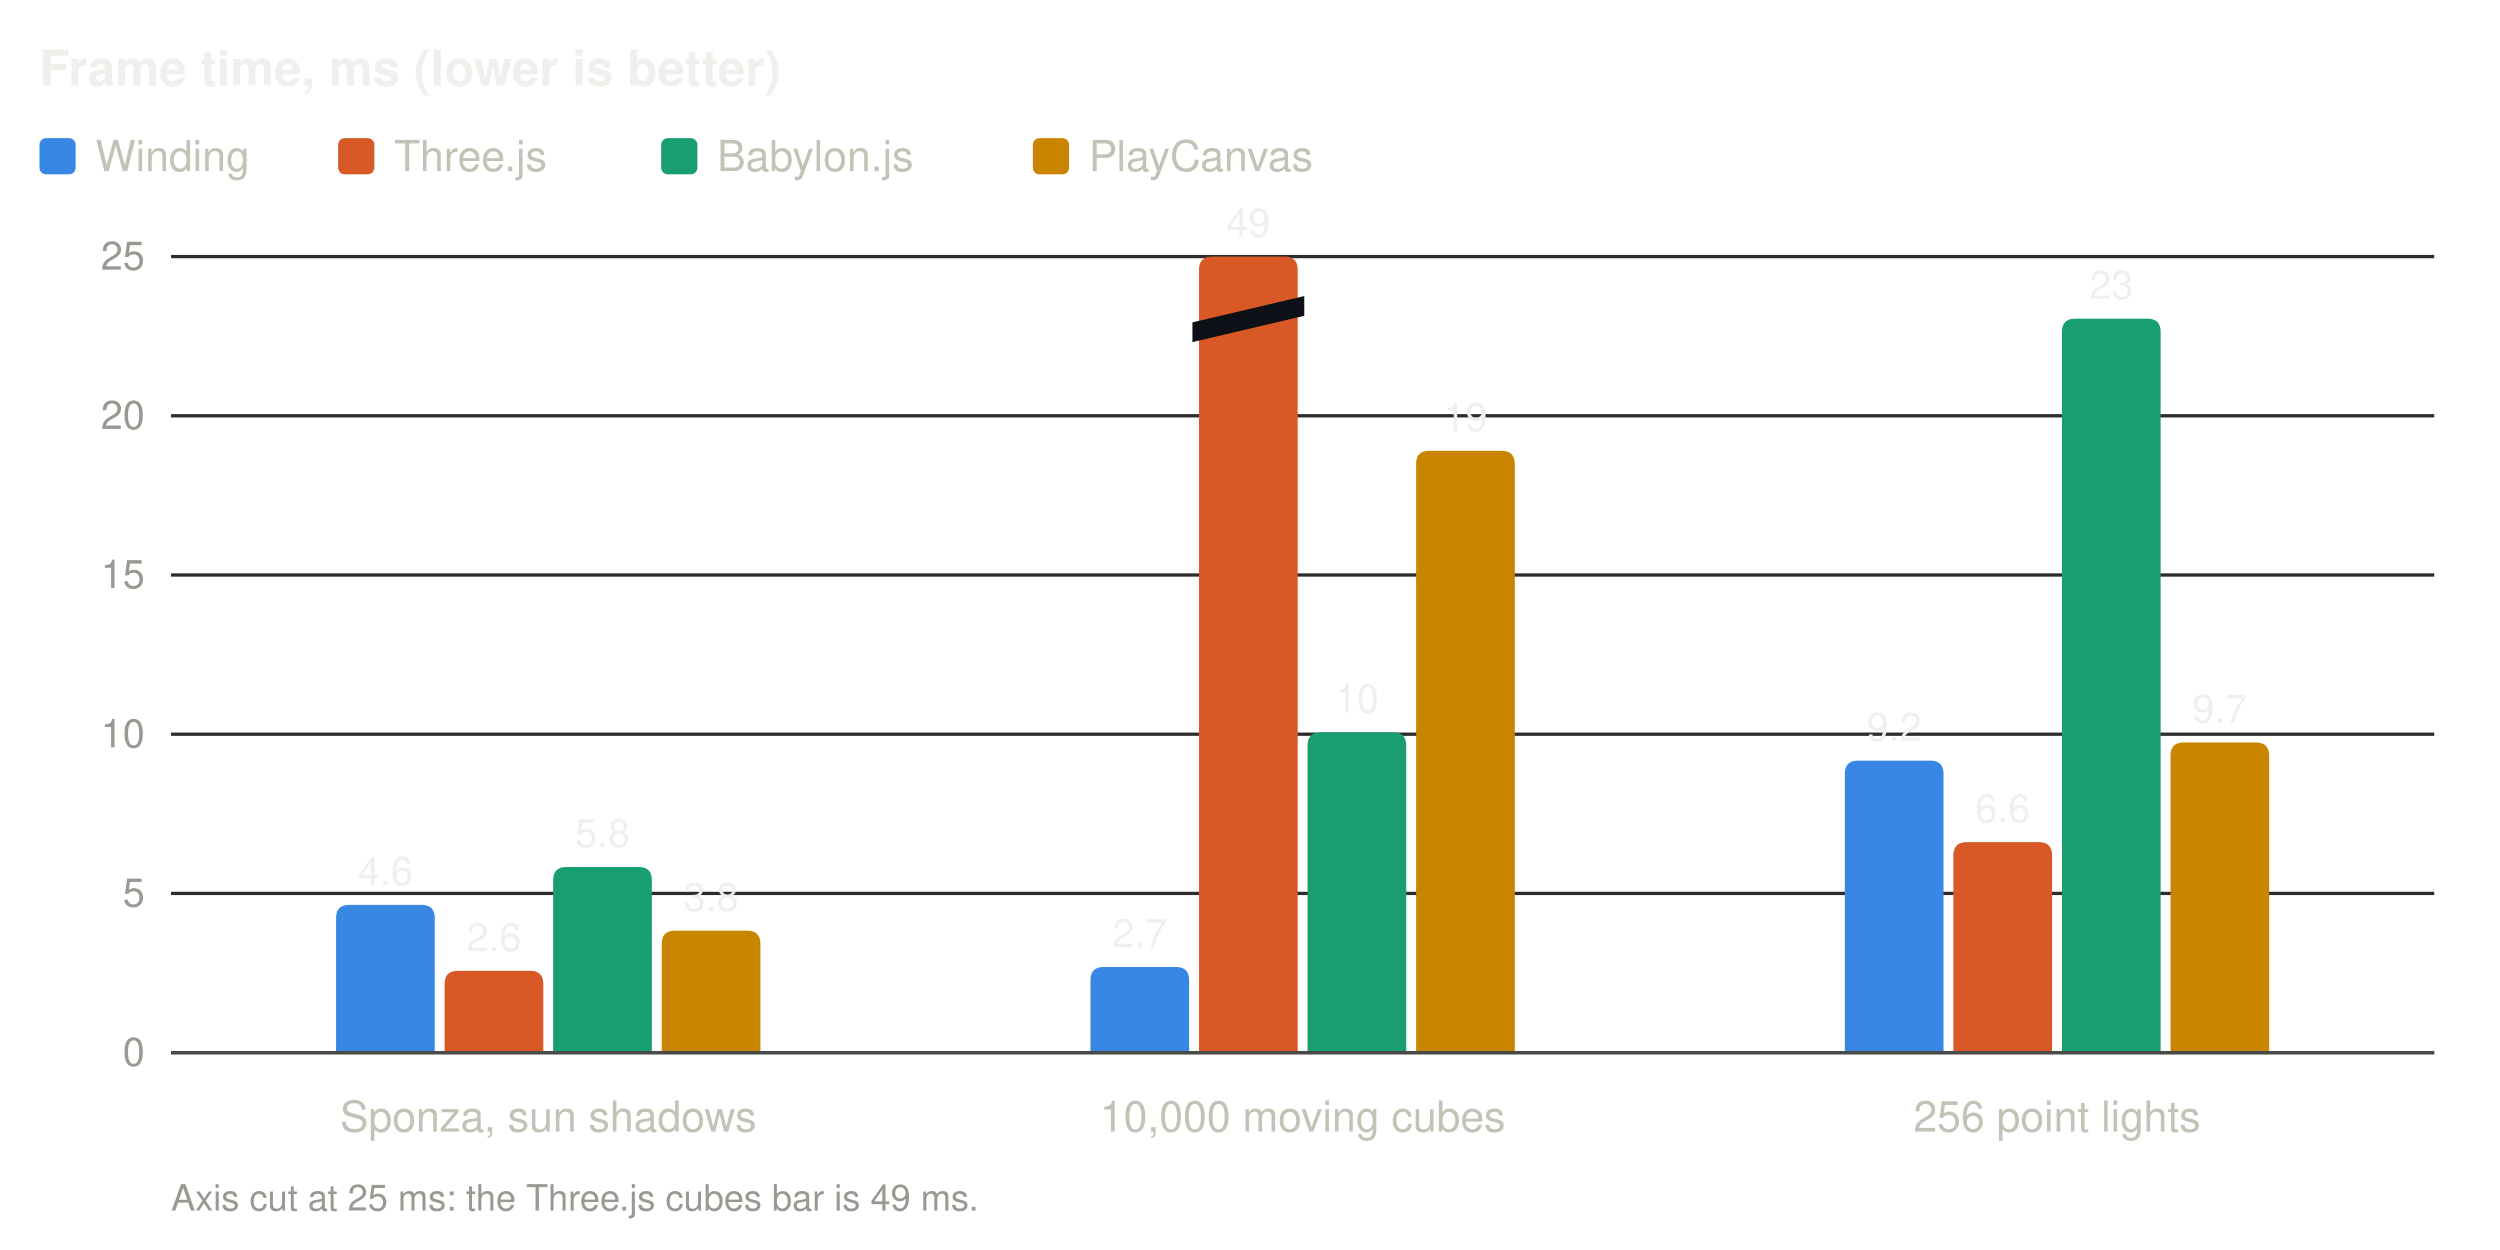
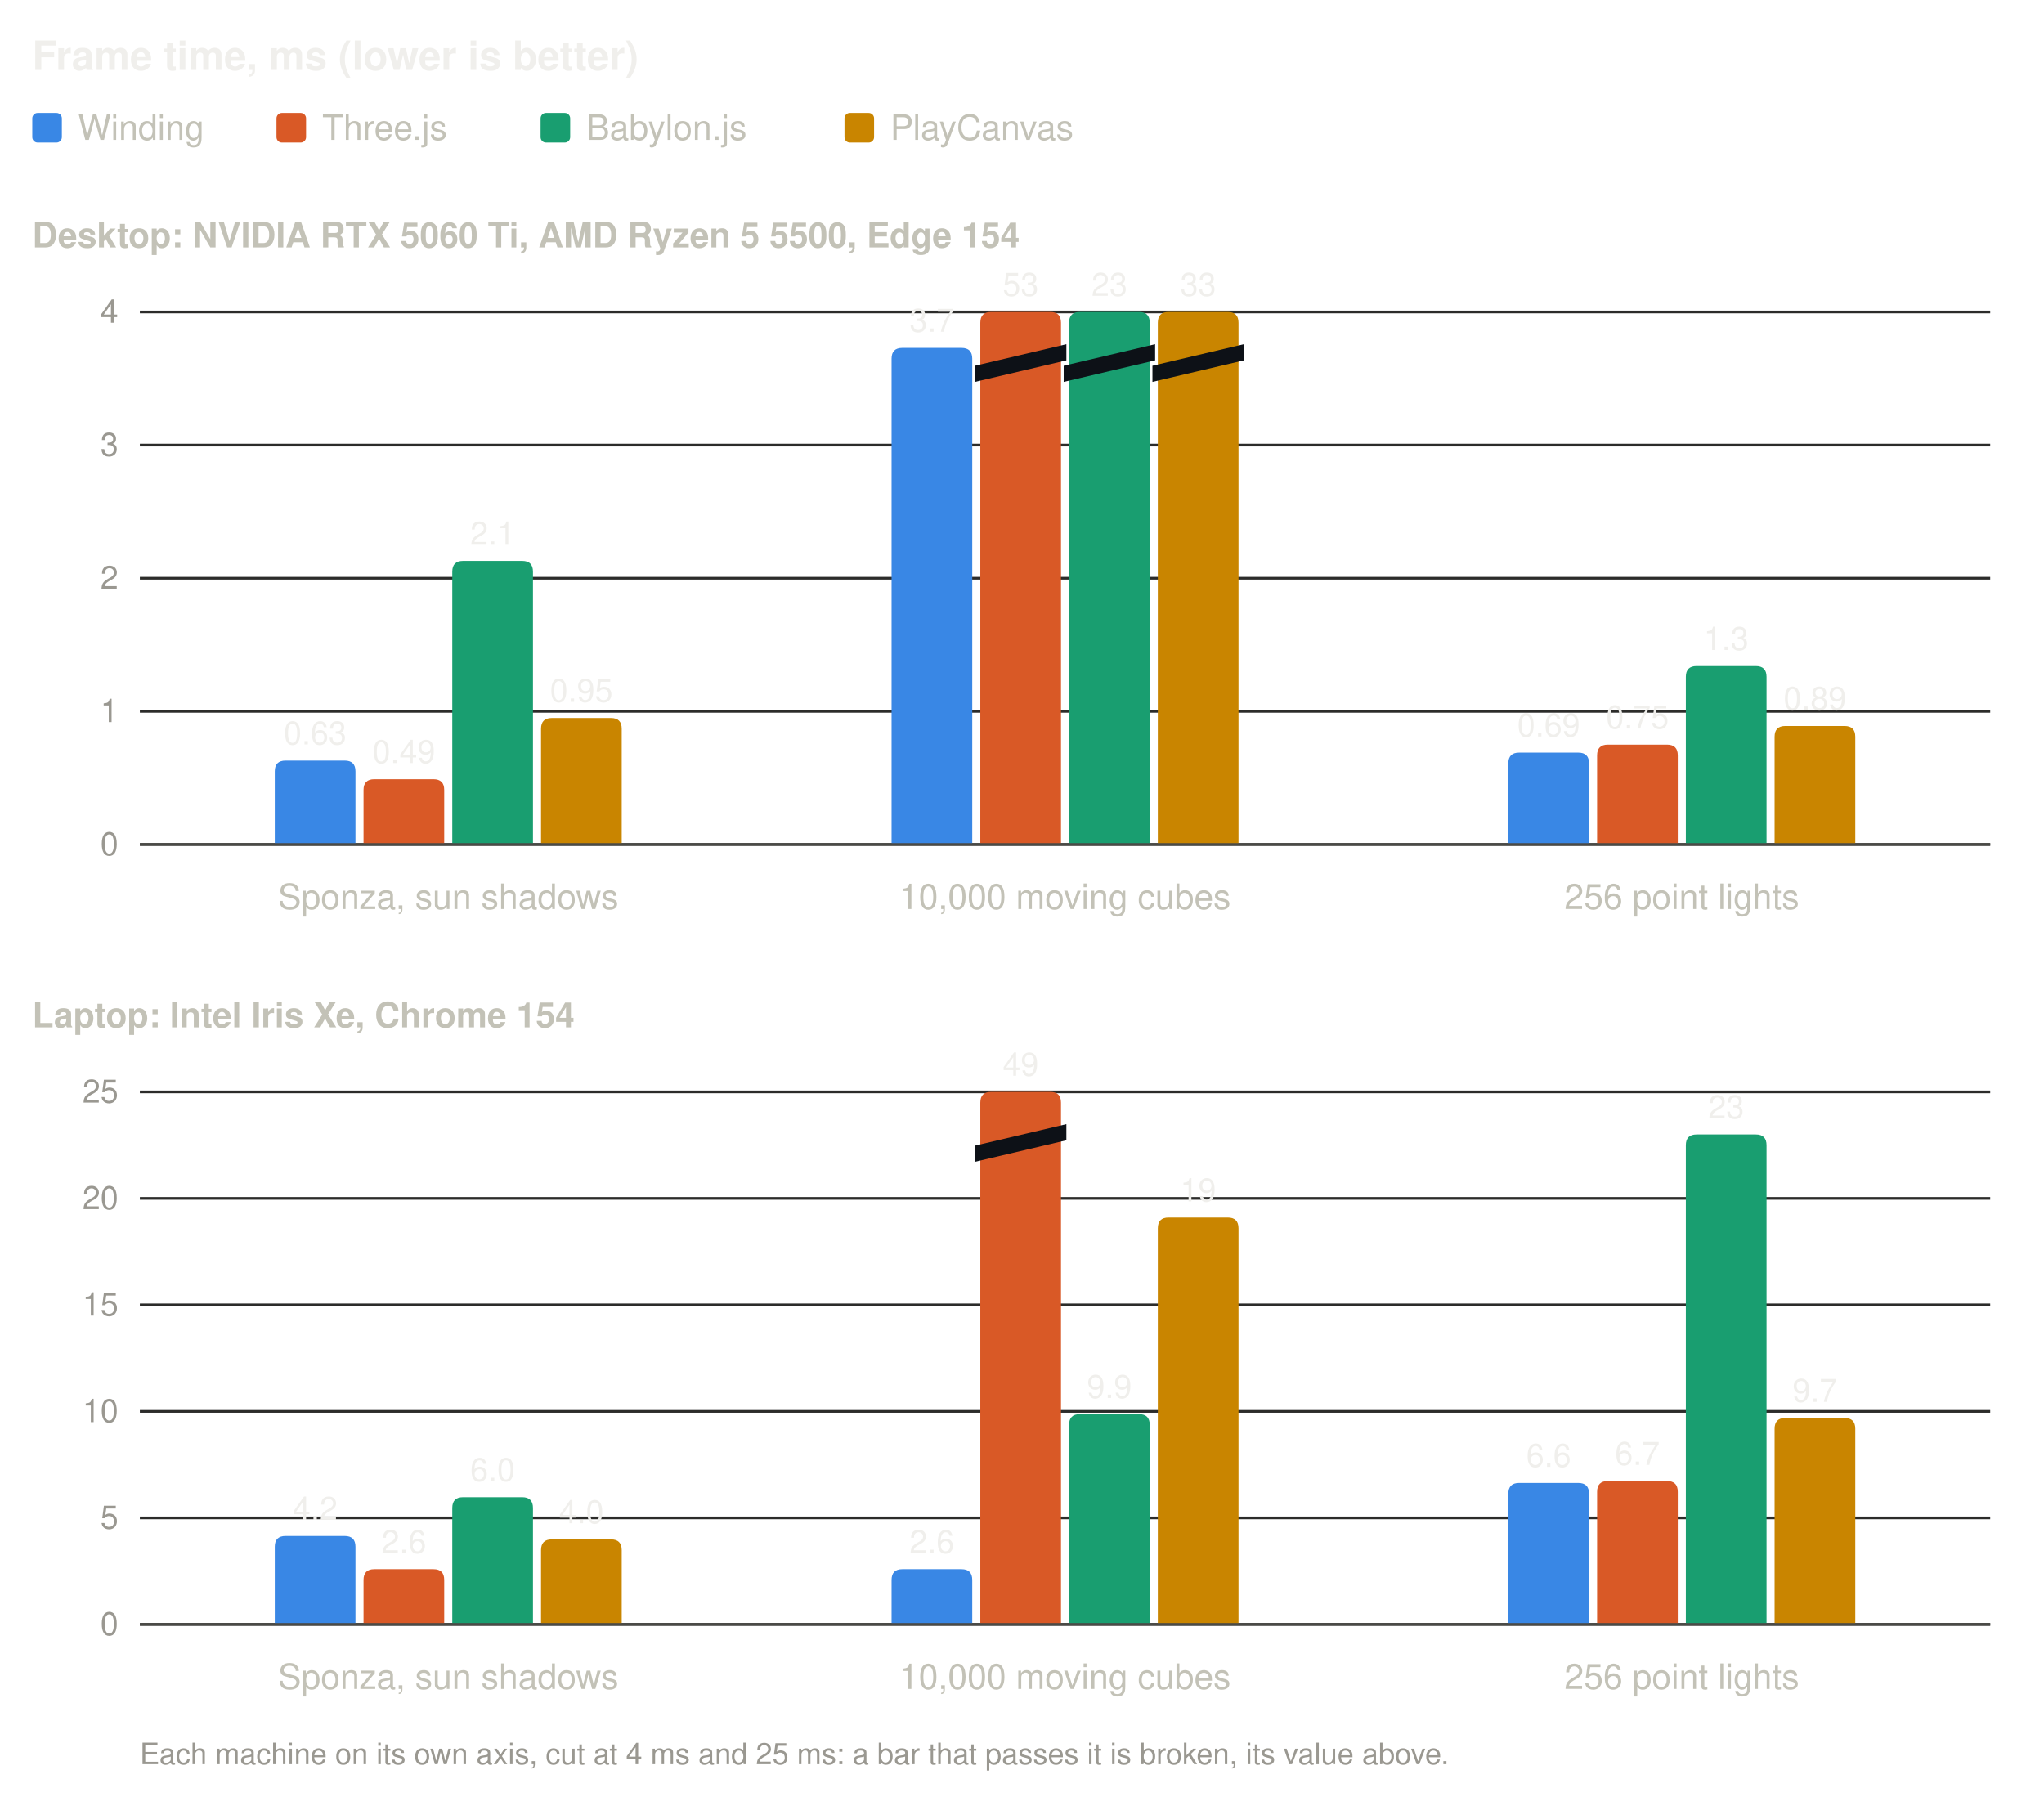
- <svg xmlns="http://www.w3.org/2000/svg" viewBox="0 0 760 380" width="760" height="380" role="img" font-family="-apple-system, 'Segoe UI', Helvetica, Arial, sans-serif">
+ <svg xmlns="http://www.w3.org/2000/svg" viewBox="0 0 760 668" width="760" height="668" role="img" font-family="-apple-system, 'Segoe UI', Helvetica, Arial, sans-serif">
  <text x="12" y="26" font-size="15" font-weight="600" fill="#f0efec">Frame time, ms (lower is better)</text>
  <rect x="12" y="42" width="11" height="11" rx="2" fill="#3987e5" />
  <text x="29" y="52" font-size="13" fill="#c3c2b7">Winding</text>
  <rect x="102.8" y="42" width="11" height="11" rx="2" fill="#d95926" />
  <text x="119.8" y="52" font-size="13" fill="#c3c2b7">Three.js</text>
  <rect x="201" y="42" width="11" height="11" rx="2" fill="#199e70" />
  <text x="218" y="52" font-size="13" fill="#c3c2b7">Babylon.js</text>
  <rect x="314" y="42" width="11" height="11" rx="2" fill="#c98500" />
  <text x="331" y="52" font-size="13" fill="#c3c2b7">PlayCanvas</text>
-   <line x1="52" x2="740" y1="320" y2="320" stroke="#2c2c2a" stroke-width="1" />
-   <text x="44" y="324" font-size="12" text-anchor="end" fill="#9a9891">0</text>
-   <line x1="52" x2="740" y1="271.6" y2="271.6" stroke="#2c2c2a" stroke-width="1" />
-   <text x="44" y="275.6" font-size="12" text-anchor="end" fill="#9a9891">5</text>
-   <line x1="52" x2="740" y1="223.2" y2="223.2" stroke="#2c2c2a" stroke-width="1" />
-   <text x="44" y="227.2" font-size="12" text-anchor="end" fill="#9a9891">10</text>
-   <line x1="52" x2="740" y1="174.8" y2="174.8" stroke="#2c2c2a" stroke-width="1" />
-   <text x="44" y="178.8" font-size="12" text-anchor="end" fill="#9a9891">15</text>
-   <line x1="52" x2="740" y1="126.4" y2="126.4" stroke="#2c2c2a" stroke-width="1" />
-   <text x="44" y="130.4" font-size="12" text-anchor="end" fill="#9a9891">20</text>
-   <line x1="52" x2="740" y1="78" y2="78" stroke="#2c2c2a" stroke-width="1" />
-   <text x="44" y="82" font-size="12" text-anchor="end" fill="#9a9891">25</text>
-   <path d="M102.167,320 V279.085 q0,-4 4,-4 h22 q4,0 4,4 V320 Z" fill="#3987e5" />
-   <text x="117.167" y="269.085" font-size="12" text-anchor="middle" fill="#f0efec">4.6</text>
-   <path d="M135.167,320 V299.122 q0,-4 4,-4 h22 q4,0 4,4 V320 Z" fill="#d95926" />
-   <text x="150.167" y="289.122" font-size="12" text-anchor="middle" fill="#f0efec">2.6</text>
-   <path d="M168.167,320 V267.566 q0,-4 4,-4 h22 q4,0 4,4 V320 Z" fill="#199e70" />
-   <text x="183.167" y="257.566" font-size="12" text-anchor="middle" fill="#f0efec">5.8</text>
-   <path d="M201.167,320 V286.926 q0,-4 4,-4 h22 q4,0 4,4 V320 Z" fill="#c98500" />
-   <text x="216.167" y="276.926" font-size="12" text-anchor="middle" fill="#f0efec">3.8</text>
-   <text x="166.667" y="344" font-size="13" text-anchor="middle" fill="#c3c2b7">Sponza, sun shadows</text>
-   <path d="M331.5,320 V297.961 q0,-4 4,-4 h22 q4,0 4,4 V320 Z" fill="#3987e5" />
-   <text x="346.5" y="287.961" font-size="12" text-anchor="middle" fill="#f0efec">2.7</text>
-   <path d="M364.5,320 V82 q0,-4 4,-4 h22 q4,0 4,4 V320 Z" fill="#d95926" />
-   <path d="M362.5,98 l34,-8 v6 l-34,8 Z" fill="#0d1117" />
-   <text x="379.5" y="72" font-size="12" text-anchor="middle" fill="#f0efec">49</text>
-   <path d="M397.5,320 V226.619 q0,-4 4,-4 h22 q4,0 4,4 V320 Z" fill="#199e70" />
-   <text x="412.5" y="216.619" font-size="12" text-anchor="middle" fill="#f0efec">10</text>
-   <path d="M430.5,320 V141.048 q0,-4 4,-4 h22 q4,0 4,4 V320 Z" fill="#c98500" />
-   <text x="445.5" y="131.048" font-size="12" text-anchor="middle" fill="#f0efec">19</text>
-   <text x="396" y="344" font-size="13" text-anchor="middle" fill="#c3c2b7">10,000 moving cubes</text>
-   <path d="M560.833,320 V235.234 q0,-4 4,-4 h22 q4,0 4,4 V320 Z" fill="#3987e5" />
-   <text x="575.833" y="225.234" font-size="12" text-anchor="middle" fill="#f0efec">9.2</text>
-   <path d="M593.833,320 V260.015 q0,-4 4,-4 h22 q4,0 4,4 V320 Z" fill="#d95926" />
-   <text x="608.833" y="250.015" font-size="12" text-anchor="middle" fill="#f0efec">6.6</text>
-   <path d="M626.833,320 V100.876 q0,-4 4,-4 h22 q4,0 4,4 V320 Z" fill="#199e70" />
-   <text x="641.833" y="90.876" font-size="12" text-anchor="middle" fill="#f0efec">23</text>
-   <path d="M659.833,320 V229.717 q0,-4 4,-4 h22 q4,0 4,4 V320 Z" fill="#c98500" />
-   <text x="674.833" y="219.717" font-size="12" text-anchor="middle" fill="#f0efec">9.7</text>
-   <text x="625.333" y="344" font-size="13" text-anchor="middle" fill="#c3c2b7">256 point lights</text>
-   <line x1="52" x2="740" y1="320" y2="320" stroke="#4a4a46" stroke-width="1" />
-   <text x="52" y="368" font-size="11" fill="#9a9891">Axis cut at 25 ms: the Three.js cubes bar is 49 ms.</text>
+   <text x="12" y="92" font-size="13" font-weight="600" fill="#c3c2b7">Desktop: NVIDIA RTX 5060 Ti, AMD Ryzen 5 5500, Edge 154</text>
+   <line x1="52" x2="740" y1="314" y2="314" stroke="#2c2c2a" stroke-width="1" />
+   <text x="44" y="318" font-size="12" text-anchor="end" fill="#9a9891">0</text>
+   <line x1="52" x2="740" y1="264.5" y2="264.5" stroke="#2c2c2a" stroke-width="1" />
+   <text x="44" y="268.5" font-size="12" text-anchor="end" fill="#9a9891">1</text>
+   <line x1="52" x2="740" y1="215" y2="215" stroke="#2c2c2a" stroke-width="1" />
+   <text x="44" y="219" font-size="12" text-anchor="end" fill="#9a9891">2</text>
+   <line x1="52" x2="740" y1="165.5" y2="165.5" stroke="#2c2c2a" stroke-width="1" />
+   <text x="44" y="169.5" font-size="12" text-anchor="end" fill="#9a9891">3</text>
+   <line x1="52" x2="740" y1="116" y2="116" stroke="#2c2c2a" stroke-width="1" />
+   <text x="44" y="120" font-size="12" text-anchor="end" fill="#9a9891">4</text>
+   <path d="M102.167,314 V286.815 q0,-4 4,-4 h22 q4,0 4,4 V314 Z" fill="#3987e5" />
+   <text x="117.167" y="276.815" font-size="12" text-anchor="middle" fill="#f0efec">0.63</text>
+   <path d="M135.167,314 V293.745 q0,-4 4,-4 h22 q4,0 4,4 V314 Z" fill="#d95926" />
+   <text x="150.167" y="283.745" font-size="12" text-anchor="middle" fill="#f0efec">0.49</text>
+   <path d="M168.167,314 V212.565 q0,-4 4,-4 h22 q4,0 4,4 V314 Z" fill="#199e70" />
+   <text x="183.167" y="202.565" font-size="12" text-anchor="middle" fill="#f0efec">2.1</text>
+   <path d="M201.167,314 V270.975 q0,-4 4,-4 h22 q4,0 4,4 V314 Z" fill="#c98500" />
+   <text x="216.167" y="260.975" font-size="12" text-anchor="middle" fill="#f0efec">0.95</text>
+   <text x="166.667" y="338" font-size="13" text-anchor="middle" fill="#c3c2b7">Sponza, sun shadows</text>
+   <path d="M331.5,314 V133.365 q0,-4 4,-4 h22 q4,0 4,4 V314 Z" fill="#3987e5" />
+   <text x="346.5" y="123.365" font-size="12" text-anchor="middle" fill="#f0efec">3.7</text>
+   <path d="M364.5,314 V120 q0,-4 4,-4 h22 q4,0 4,4 V314 Z" fill="#d95926" />
+   <path d="M362.5,136 l34,-8 v6 l-34,8 Z" fill="#0d1117" />
+   <text x="379.5" y="110" font-size="12" text-anchor="middle" fill="#f0efec">53</text>
+   <path d="M397.5,314 V120 q0,-4 4,-4 h22 q4,0 4,4 V314 Z" fill="#199e70" />
+   <path d="M395.5,136 l34,-8 v6 l-34,8 Z" fill="#0d1117" />
+   <text x="412.5" y="110" font-size="12" text-anchor="middle" fill="#f0efec">23</text>
+   <path d="M430.5,314 V120 q0,-4 4,-4 h22 q4,0 4,4 V314 Z" fill="#c98500" />
+   <path d="M428.5,136 l34,-8 v6 l-34,8 Z" fill="#0d1117" />
+   <text x="445.5" y="110" font-size="12" text-anchor="middle" fill="#f0efec">33</text>
+   <text x="396" y="338" font-size="13" text-anchor="middle" fill="#c3c2b7">10,000 moving cubes</text>
+   <path d="M560.833,314 V283.845 q0,-4 4,-4 h22 q4,0 4,4 V314 Z" fill="#3987e5" />
+   <text x="575.833" y="273.845" font-size="12" text-anchor="middle" fill="#f0efec">0.69</text>
+   <path d="M593.833,314 V280.875 q0,-4 4,-4 h22 q4,0 4,4 V314 Z" fill="#d95926" />
+   <text x="608.833" y="270.875" font-size="12" text-anchor="middle" fill="#f0efec">0.75</text>
+   <path d="M626.833,314 V251.67 q0,-4 4,-4 h22 q4,0 4,4 V314 Z" fill="#199e70" />
+   <text x="641.833" y="241.67" font-size="12" text-anchor="middle" fill="#f0efec">1.3</text>
+   <path d="M659.833,314 V273.945 q0,-4 4,-4 h22 q4,0 4,4 V314 Z" fill="#c98500" />
+   <text x="674.833" y="263.945" font-size="12" text-anchor="middle" fill="#f0efec">0.89</text>
+   <text x="625.333" y="338" font-size="13" text-anchor="middle" fill="#c3c2b7">256 point lights</text>
+   <line x1="52" x2="740" y1="314" y2="314" stroke="#4a4a46" stroke-width="1" />
+   <text x="12" y="382" font-size="13" font-weight="600" fill="#c3c2b7">Laptop: Intel Iris Xe, Chrome 154</text>
+   <line x1="52" x2="740" y1="604" y2="604" stroke="#2c2c2a" stroke-width="1" />
+   <text x="44" y="608" font-size="12" text-anchor="end" fill="#9a9891">0</text>
+   <line x1="52" x2="740" y1="564.4" y2="564.4" stroke="#2c2c2a" stroke-width="1" />
+   <text x="44" y="568.4" font-size="12" text-anchor="end" fill="#9a9891">5</text>
+   <line x1="52" x2="740" y1="524.8" y2="524.8" stroke="#2c2c2a" stroke-width="1" />
+   <text x="44" y="528.8" font-size="12" text-anchor="end" fill="#9a9891">10</text>
+   <line x1="52" x2="740" y1="485.2" y2="485.2" stroke="#2c2c2a" stroke-width="1" />
+   <text x="44" y="489.2" font-size="12" text-anchor="end" fill="#9a9891">15</text>
+   <line x1="52" x2="740" y1="445.6" y2="445.6" stroke="#2c2c2a" stroke-width="1" />
+   <text x="44" y="449.6" font-size="12" text-anchor="end" fill="#9a9891">20</text>
+   <line x1="52" x2="740" y1="406" y2="406" stroke="#2c2c2a" stroke-width="1" />
+   <text x="44" y="410" font-size="12" text-anchor="end" fill="#9a9891">25</text>
+   <path d="M102.167,604 V575.132 q0,-4 4,-4 h22 q4,0 4,4 V604 Z" fill="#3987e5" />
+   <text x="117.167" y="565.132" font-size="12" text-anchor="middle" fill="#f0efec">4.2</text>
+   <path d="M135.167,604 V587.487 q0,-4 4,-4 h22 q4,0 4,4 V604 Z" fill="#d95926" />
+   <text x="150.167" y="577.487" font-size="12" text-anchor="middle" fill="#f0efec">2.6</text>
+   <path d="M168.167,604 V560.718 q0,-4 4,-4 h22 q4,0 4,4 V604 Z" fill="#199e70" />
+   <text x="183.167" y="550.718" font-size="12" text-anchor="middle" fill="#f0efec">6.0</text>
+   <path d="M201.167,604 V576.399 q0,-4 4,-4 h22 q4,0 4,4 V604 Z" fill="#c98500" />
+   <text x="216.167" y="566.399" font-size="12" text-anchor="middle" fill="#f0efec">4.0</text>
+   <text x="166.667" y="628" font-size="13" text-anchor="middle" fill="#c3c2b7">Sponza, sun shadows</text>
+   <path d="M331.5,604 V587.487 q0,-4 4,-4 h22 q4,0 4,4 V604 Z" fill="#3987e5" />
+   <text x="346.5" y="577.487" font-size="12" text-anchor="middle" fill="#f0efec">2.6</text>
+   <path d="M364.5,604 V410 q0,-4 4,-4 h22 q4,0 4,4 V604 Z" fill="#d95926" />
+   <path d="M362.5,426 l34,-8 v6 l-34,8 Z" fill="#0d1117" />
+   <text x="379.5" y="400" font-size="12" text-anchor="middle" fill="#f0efec">49</text>
+   <path d="M397.5,604 V529.83 q0,-4 4,-4 h22 q4,0 4,4 V604 Z" fill="#199e70" />
+   <text x="412.5" y="519.83" font-size="12" text-anchor="middle" fill="#f0efec">9.9</text>
+   <path d="M430.5,604 V456.728 q0,-4 4,-4 h22 q4,0 4,4 V604 Z" fill="#c98500" />
+   <text x="445.5" y="446.728" font-size="12" text-anchor="middle" fill="#f0efec">19</text>
+   <text x="396" y="628" font-size="13" text-anchor="middle" fill="#c3c2b7">10,000 moving cubes</text>
+   <path d="M560.833,604 V555.411 q0,-4 4,-4 h22 q4,0 4,4 V604 Z" fill="#3987e5" />
+   <text x="575.833" y="545.411" font-size="12" text-anchor="middle" fill="#f0efec">6.6</text>
+   <path d="M593.833,604 V554.698 q0,-4 4,-4 h22 q4,0 4,4 V604 Z" fill="#d95926" />
+   <text x="608.833" y="544.698" font-size="12" text-anchor="middle" fill="#f0efec">6.7</text>
+   <path d="M626.833,604 V425.84 q0,-4 4,-4 h22 q4,0 4,4 V604 Z" fill="#199e70" />
+   <text x="641.833" y="415.84" font-size="12" text-anchor="middle" fill="#f0efec">23</text>
+   <path d="M659.833,604 V531.255 q0,-4 4,-4 h22 q4,0 4,4 V604 Z" fill="#c98500" />
+   <text x="674.833" y="521.255" font-size="12" text-anchor="middle" fill="#f0efec">9.7</text>
+   <text x="625.333" y="628" font-size="13" text-anchor="middle" fill="#c3c2b7">256 point lights</text>
+   <line x1="52" x2="740" y1="604" y2="604" stroke="#4a4a46" stroke-width="1" />
+   <text x="52" y="656" font-size="11" fill="#9a9891">Each machine on its own axis, cut at 4 ms and 25 ms: a bar that passes it is broken, its value above.</text>
</svg>
